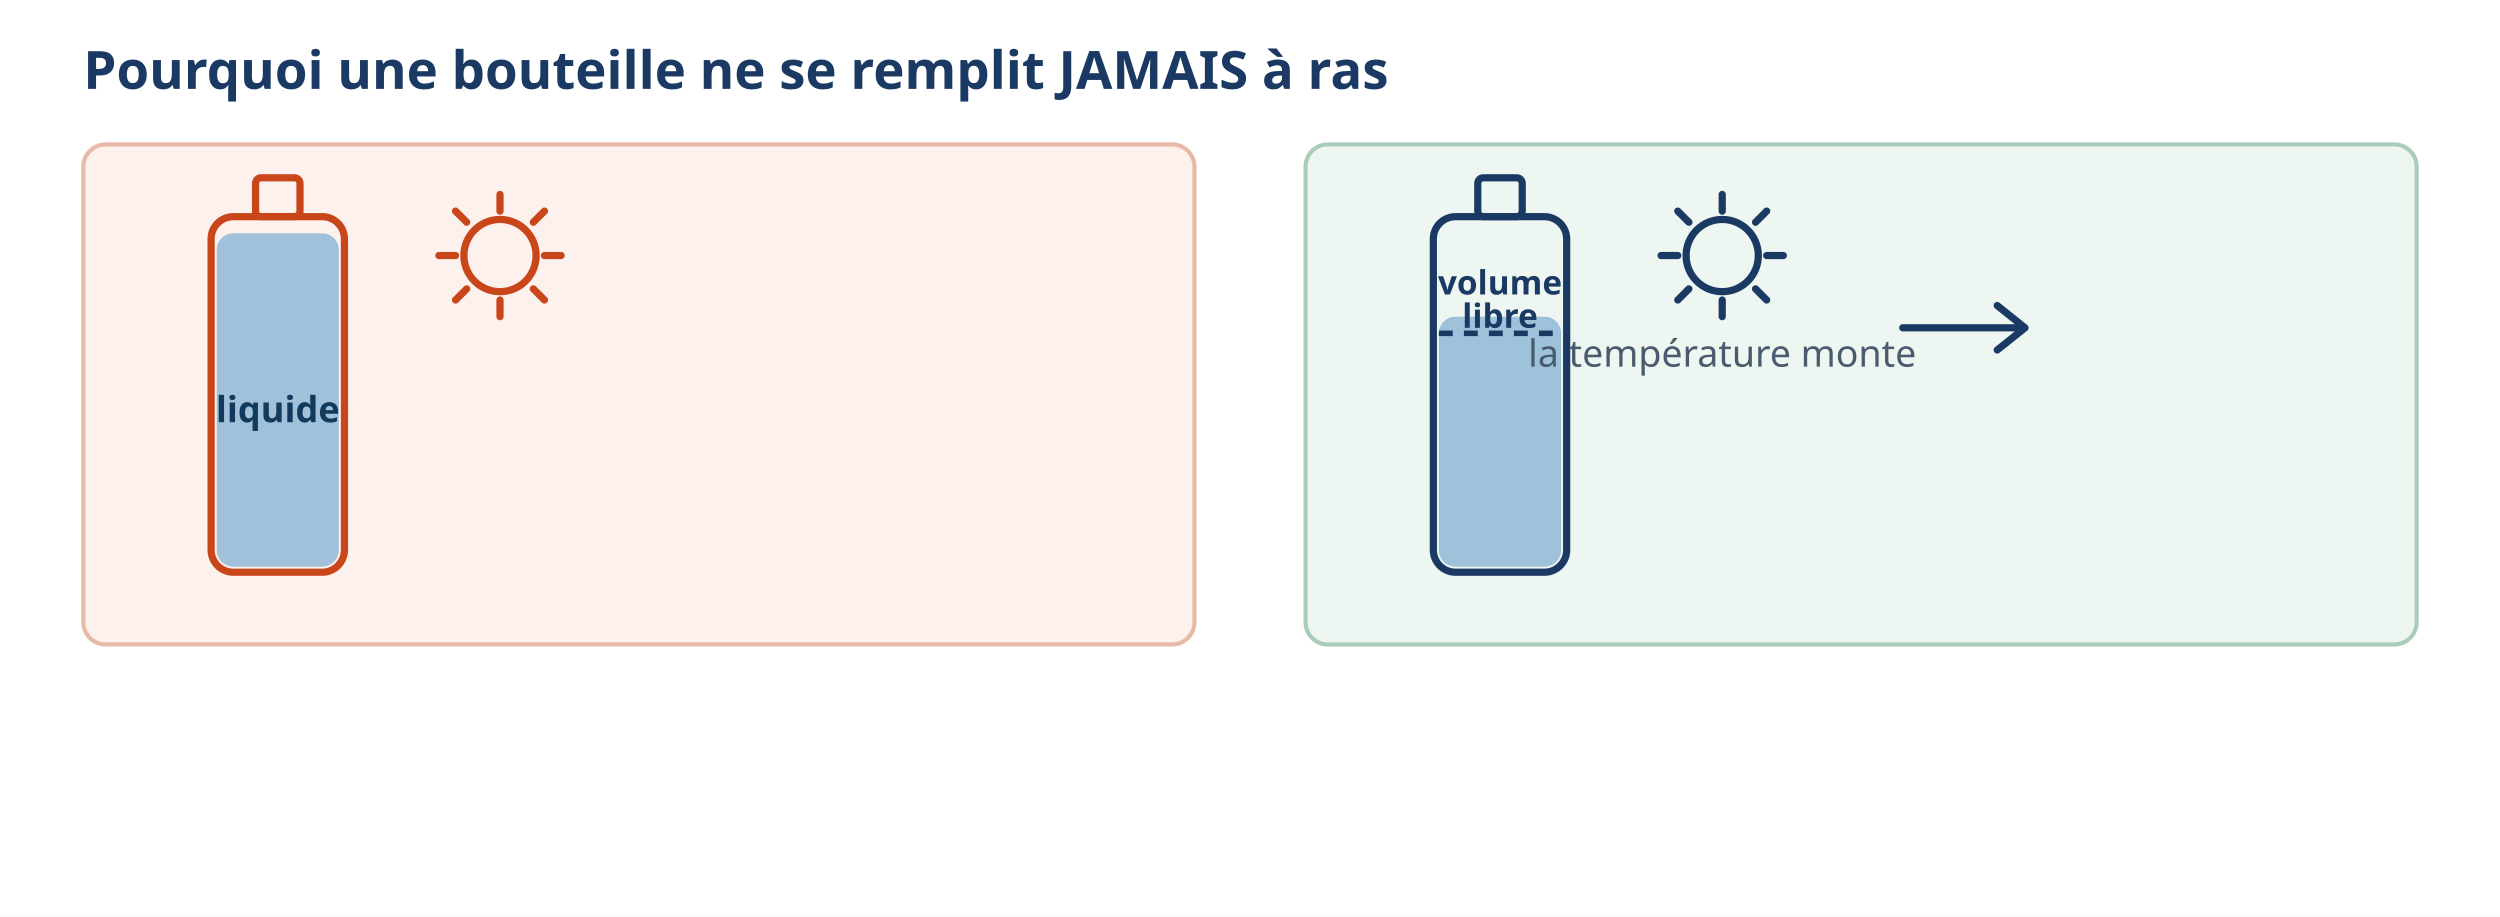
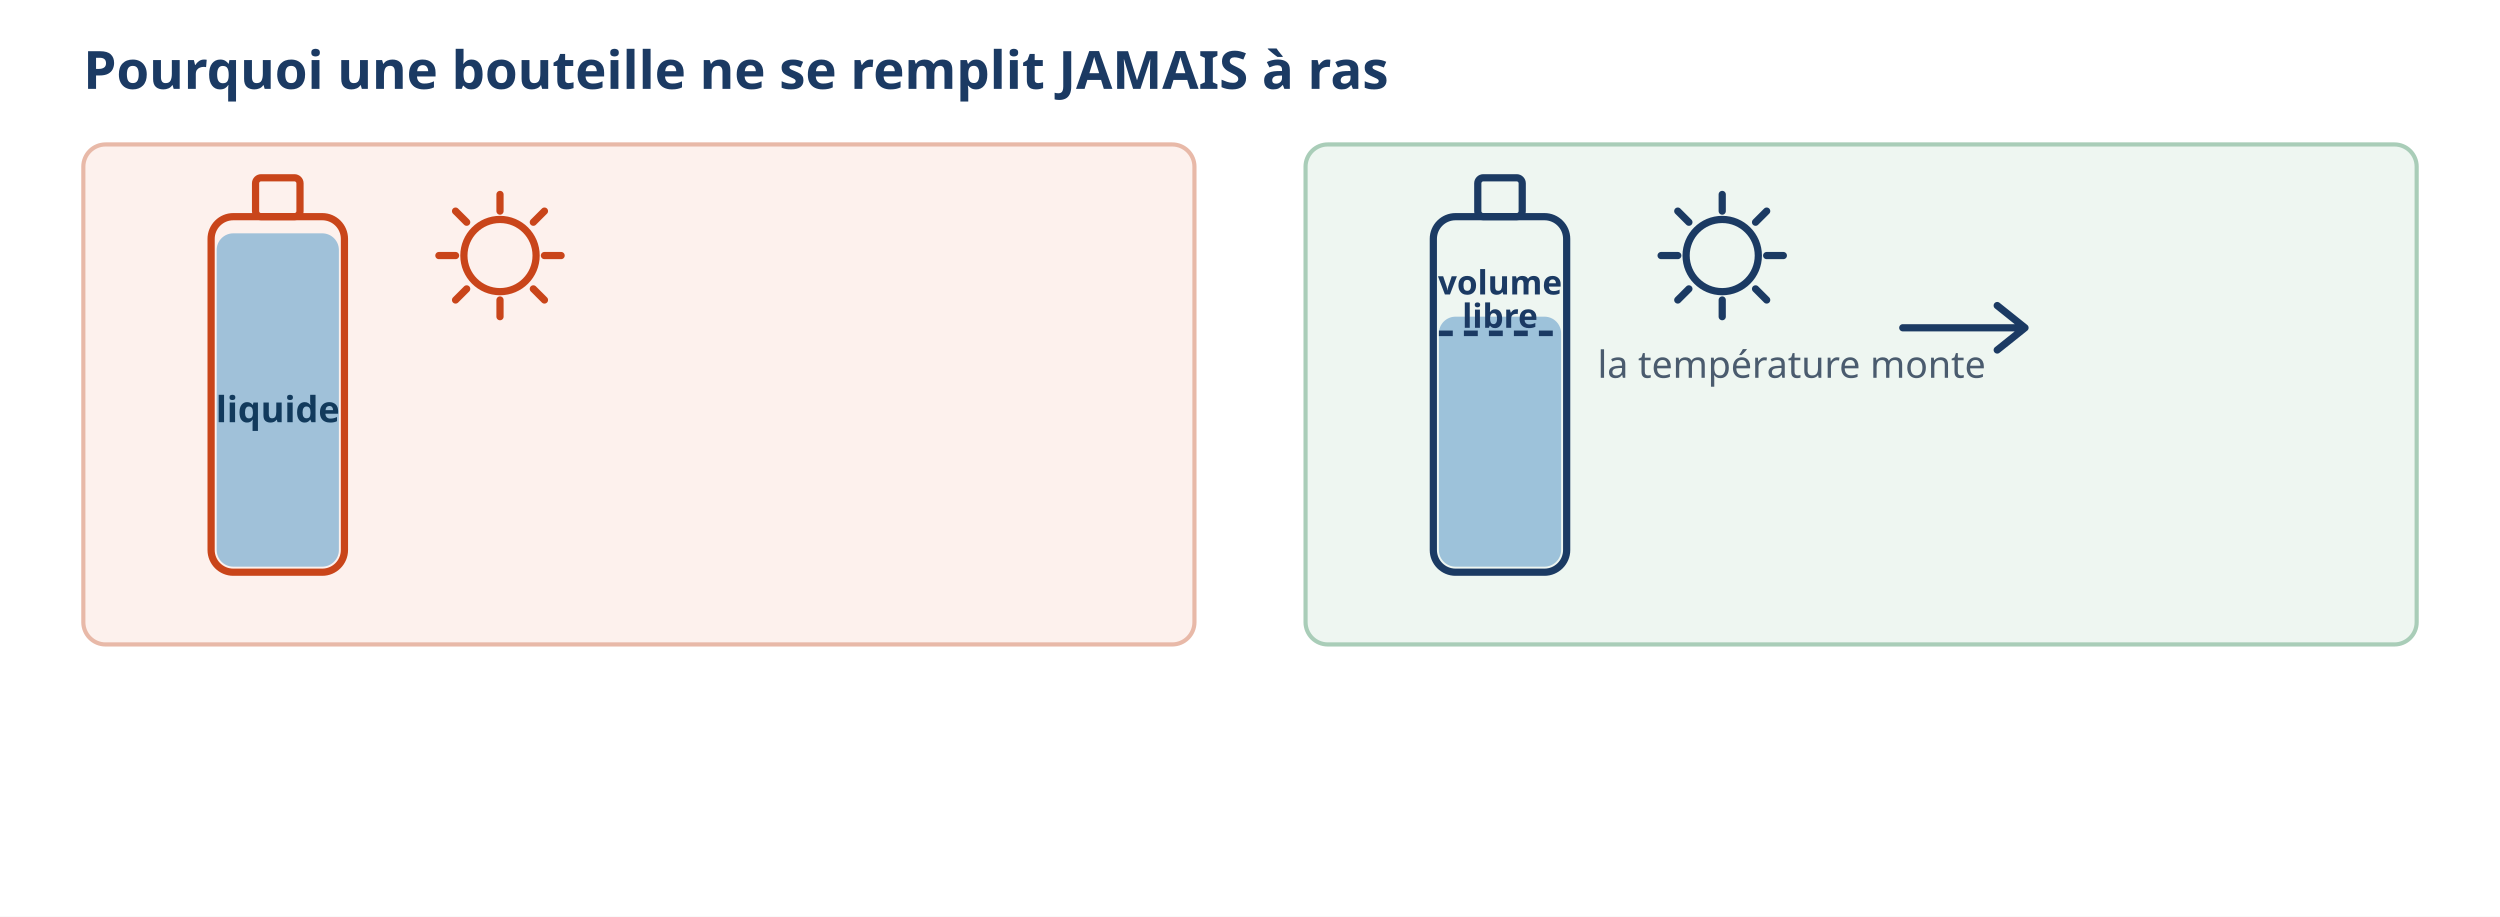
<svg xmlns="http://www.w3.org/2000/svg" viewBox="0 0 900 330" role="img" aria-label="Pourquoi une bouteille ne se remplit jamais à ras. À gauche, une bouteille remplie à ras : quand la température monte, le liquide se dilate mais n'a pas de place, et la pression grimpe très vite jusqu'à la rupture. À droite, une bouteille au taux de remplissage respecté : un volume libre reste au-dessus du liquide et absorbe la dilatation. En bas, les gestes interdits : chauffer une bouteille, la laisser au soleil ou dans un véhicule fermé, et mettre un circuit en pression à l'oxygène ou à l'air comprimé — azote seul, toujours avec un mano-détendeur.">
  <style>
    .t   { font:700 19px Calibri,Segoe UI,sans-serif; fill:#1b3a63; }
    .st  { font:700 15px Calibri,Segoe UI,sans-serif; fill:#1b3a63; }
    .lg  { font:400 13.5px Calibri,Segoe UI,sans-serif; fill:#4a5b6e; }
    .bad { font:700 15px Calibri,Segoe UI,sans-serif; fill:#c9451a; }
    .p   { fill:none; stroke:#1b3a63; stroke-width:2.6; stroke-linecap:round; stroke-linejoin:round; }
    .acc { fill:none; stroke:#c9451a; stroke-width:2.6; stroke-linecap:round; stroke-linejoin:round; }
    /* Au repos, l'image est complète : l'animation ne fait que la mettre en scène. */
    @media print { .final { opacity: 1 !important; } }
  </style>
  <rect width="900" height="330" fill="#ffffff" />
  <text class="t" x="30" y="32">Pourquoi une bouteille ne se remplit JAMAIS à ras</text>
  <g transform="translate(30,52)">
    <rect x="0" y="0" width="400" height="180" rx="8" fill="#fdf1ed" stroke="#e8b9a8" stroke-width="1.5" />
    <g transform="translate(48,24)">
      <animateTransform attributeName="transform" type="translate" values="48,24; 50,24; 46,24; 50,24; 47,24; 48,24" dur="0.5s" begin="3.2s;3.9s" fill="remove" />
      <rect class="acc" x="14" y="-12" width="16" height="14" rx="2" />
      <path class="acc" d="M6,2 h32 a8,8 0 0 1 8,8 v112 a8,8 0 0 1 -8,8 h-32 a8,8 0 0 1 -8,-8 v-112 a8,8 0 0 1 8,-8 z" />
      <rect x="0" y="8" width="44" height="120" rx="6" fill="#8fb8d6" opacity="0.85" />
      <text x="22" y="76" text-anchor="middle" style="font:700 13px Calibri;fill:#123a5c">liquide</text>
    </g>
    <g transform="translate(150,40)">
      <circle class="acc" cx="0" cy="0" r="13" />
      <g>
        <animate attributeName="opacity" values="0.35;1;0.35" dur="1.6s" begin="1.4s" repeatCount="3" fill="remove" />
        <path class="acc" d="M0,-22 v6 M0,16 v6 M-22,0 h6 M16,0 h6 M-16,-16 l4,4 M12,12 l4,4 M-16,16 l4,-4 M12,-12 l4,-4" />
      </g>
    </g>
-     <text class="lg final" x="150" y="80" text-anchor="middle" opacity="0">
+     <text class="lg final" x="175" y="84" text-anchor="middle" opacity="0">
      <animate attributeName="opacity" values="0;1" dur="0.5s" begin="1.6s" fill="freeze" />
      la température monte
    </text>
    <path class="acc final" opacity="0" d="M215,66 h44 m-10,-8 l10,8 -10,8">
      <animate attributeName="opacity" values="0;1" dur="0.4s" begin="2.6s" fill="freeze" />
    </path>
    <g class="final" opacity="0">
      <animate attributeName="opacity" values="0;1" dur="0.5s" begin="3s" fill="freeze" />
      <text class="bad" x="330" y="60" text-anchor="middle">Pas de place</text>
      <text class="bad" x="330" y="80" text-anchor="middle">pour se dilater</text>
      <text class="lg" x="330" y="106" text-anchor="middle">la pression grimpe</text>
      <text class="lg" x="330" y="124" text-anchor="middle">très vite</text>
    </g>
    <path class="acc final" opacity="0" d="M300,138 l10,14 m10,-14 l-4,16 m14,-16 l6,14">
      <animate attributeName="opacity" values="0;1" dur="0.3s" begin="4.4s" fill="freeze" />
    </path>
    <text class="bad final" x="222" y="166" text-anchor="middle" opacity="0">
      <animate attributeName="opacity" values="0;1" dur="0.4s" begin="4.6s" fill="freeze" />
      ✗ remplie à ras
    </text>
  </g>
  <g transform="translate(470,52)">
    <rect x="0" y="0" width="400" height="180" rx="8" fill="#eef6f1" stroke="#a9cdb8" stroke-width="1.5" />
    <g transform="translate(48,24)">
      <rect class="p" x="14" y="-12" width="16" height="14" rx="2" />
      <path class="p" d="M6,2 h32 a8,8 0 0 1 8,8 v112 a8,8 0 0 1 -8,8 h-32 a8,8 0 0 1 -8,-8 v-112 a8,8 0 0 1 8,-8 z" />
      <rect x="0" y="38" width="44" height="90" rx="6" fill="#8fb8d6" opacity="0.85">
        <animate attributeName="y" values="44;38" dur="1.6s" begin="5.2s" fill="freeze" />
        <animate attributeName="height" values="84;90" dur="1.6s" begin="5.2s" fill="freeze" />
      </rect>
      <line x1="0" y1="44" x2="44" y2="44" stroke="#1b3a63" stroke-width="2" stroke-dasharray="5 4" />
      <text x="22" y="30" text-anchor="middle" style="font:700 12px Calibri;fill:#1b3a63">volume</text>
      <text x="22" y="42" text-anchor="middle" style="font:700 12px Calibri;fill:#1b3a63">libre</text>
    </g>
    <g transform="translate(150,40)">
      <circle class="p" cx="0" cy="0" r="13" />
      <path class="p" d="M0,-22 v6 M0,16 v6 M-22,0 h6 M16,0 h6 M-16,-16 l4,4 M12,12 l4,4 M-16,16 l4,-4 M12,-12 l4,-4" />
    </g>
-     <text class="lg" x="150" y="80" text-anchor="middle">la température monte</text>
+     <text class="lg" x="175" y="84" text-anchor="middle">la température monte</text>
    <path class="p" d="M215,66 h44 m-10,-8 l10,8 -10,8" />
    <g class="final" opacity="0">
      <animate attributeName="opacity" values="0;1" dur="0.6s" begin="5.6s" fill="freeze" />
      <text class="st" x="330" y="60" text-anchor="middle">Le liquide a</text>
      <text class="st" x="330" y="80" text-anchor="middle">où se dilater</text>
      <text class="lg" x="330" y="112" text-anchor="middle">taux de remplissage</text>
      <text class="lg" x="330" y="130" text-anchor="middle">selon le fabricant</text>
      <text class="st" x="222" y="166" text-anchor="middle" style="fill:#2f7a4f">✓ volume libre respecté</text>
    </g>
  </g>
  <g class="final" opacity="0">
    <animate attributeName="opacity" values="0;1" dur="0.7s" begin="7s" fill="freeze" />
    <rect x="30" y="248" width="840" height="58" rx="8" fill="#ffffff" stroke="#e8b9a8" stroke-width="1.5" />
    <text class="bad" x="50" y="272">JAMAIS :</text>
    <text class="lg" x="120" y="272">chauffer une bouteille (ni flamme, ni eau chaude, ni radiateur) · la laisser au soleil ou dans un véhicule fermé</text>
    <text class="lg" x="120" y="294">mettre un circuit en pression à l'oxygène ou à l'air comprimé — <tspan style="font-weight:700;fill:#c9451a">azote seul, et toujours avec un mano-détendeur</tspan>
    </text>
  </g>
</svg>
